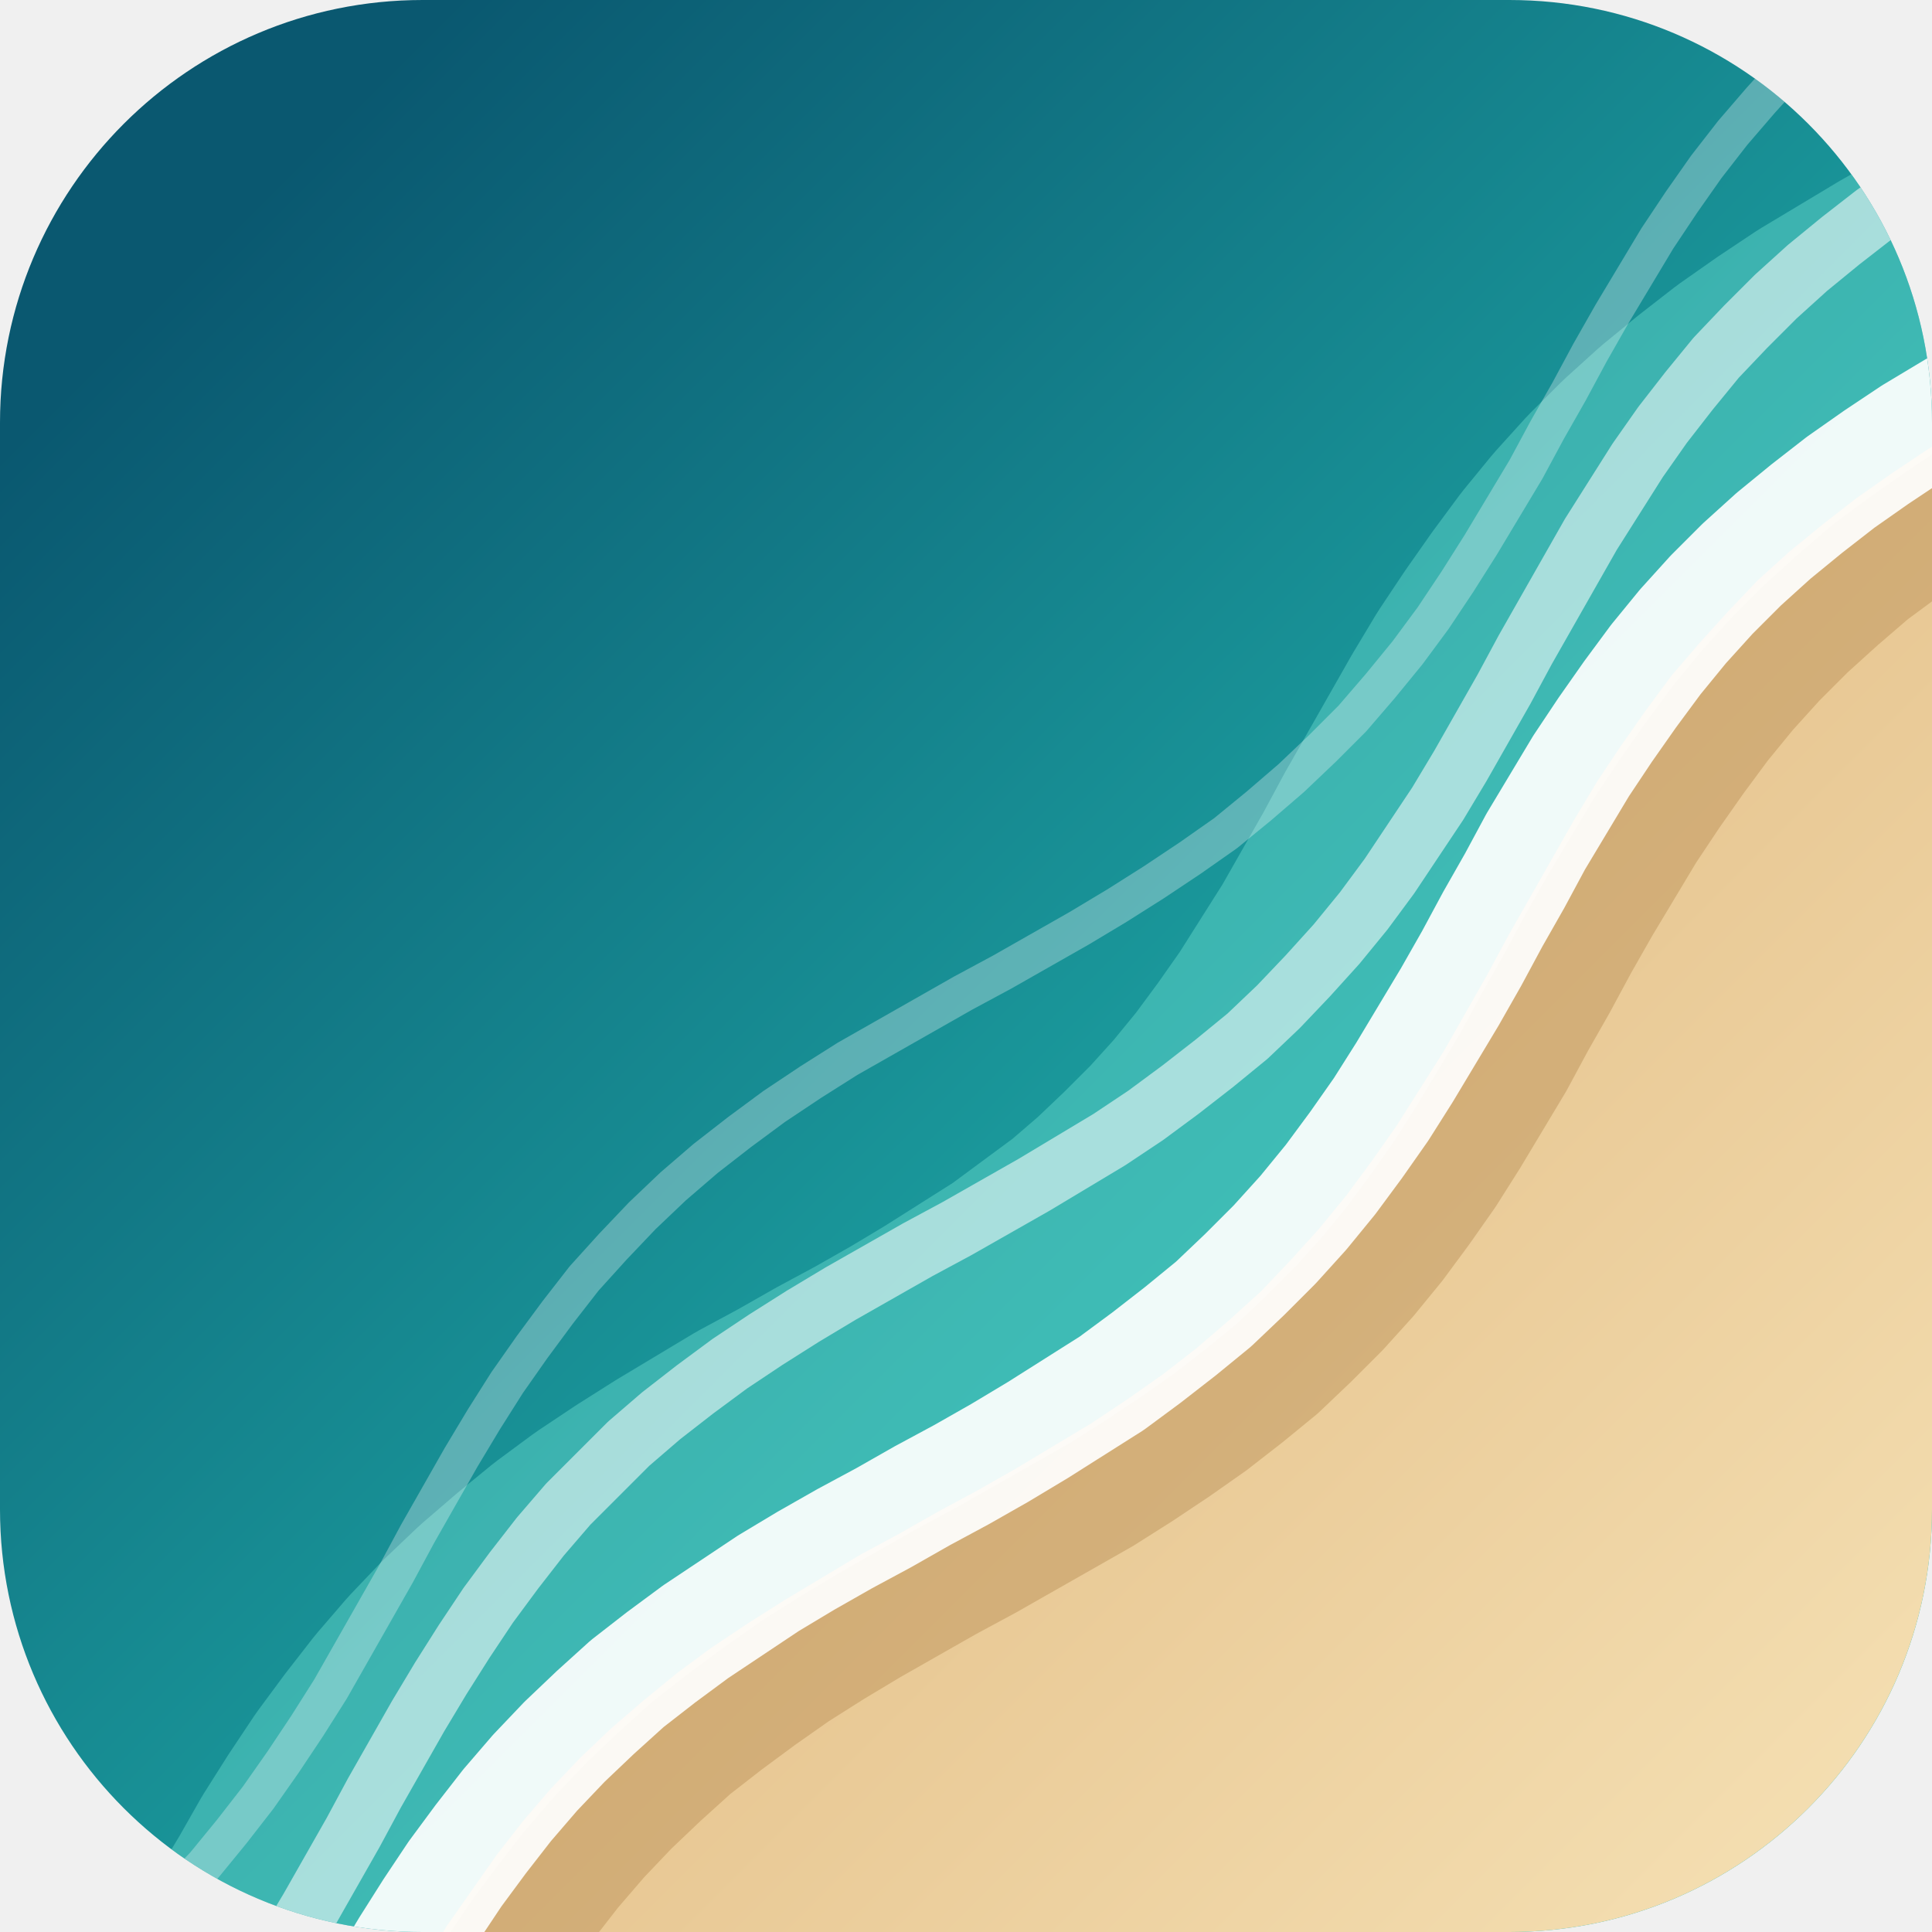
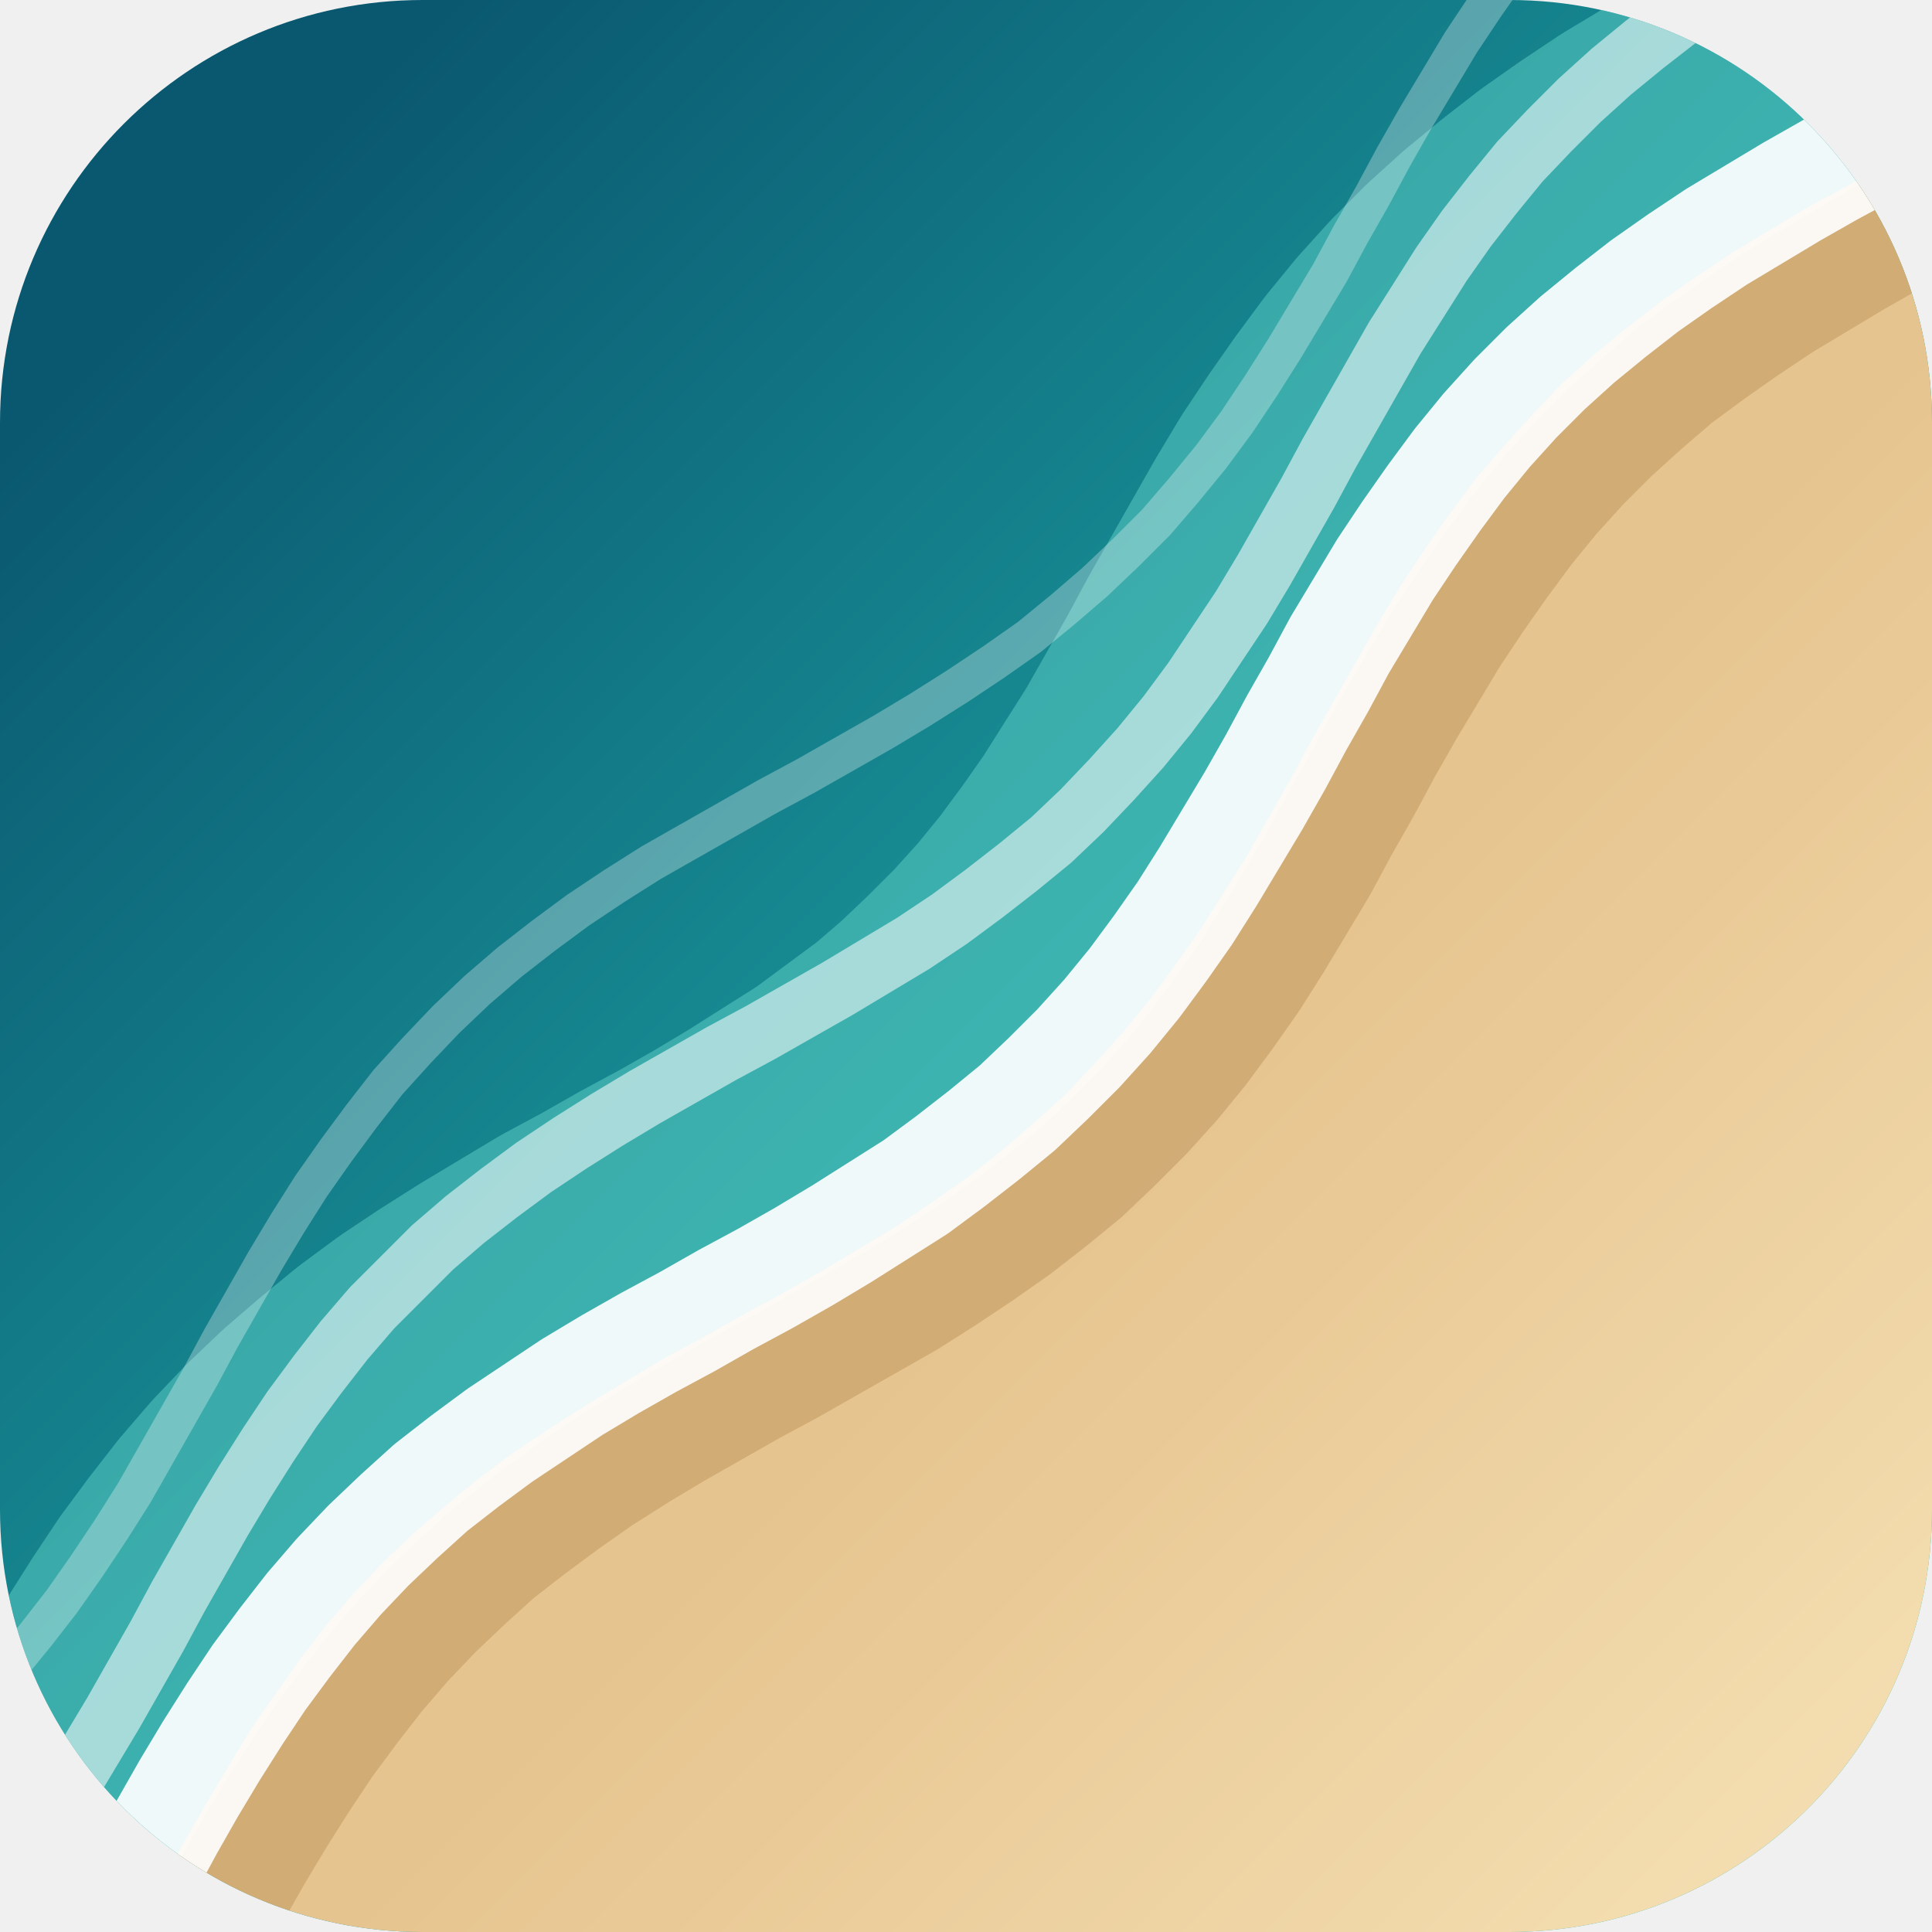
<svg xmlns="http://www.w3.org/2000/svg" viewBox="0 0 256 256" width="256" height="256">
  <defs>
    <clipPath id="tl-clip">
      <rect width="256" height="256" rx="56" />
    </clipPath>
    <linearGradient id="tl-water" gradientUnits="userSpaceOnUse" x1="30" y1="30" x2="200" y2="200">
      <stop offset="0" stop-color="#0a5870" />
      <stop offset="1" stop-color="#22b8b0" />
    </linearGradient>
    <linearGradient id="tl-sand" gradientUnits="userSpaceOnUse" x1="150" y1="150" x2="256" y2="256">
      <stop offset="0" stop-color="#e6c48f" />
      <stop offset="1" stop-color="#f6e2b6" />
    </linearGradient>
  </defs>
  <g clip-path="url(#tl-clip)" stroke-linecap="round" stroke-linejoin="round" fill="none">
    <rect width="256" height="256" fill="url(#tl-water)" />
-     <polyline points="307.7,7.7 303.5,11.5 299.0,15.0 294.4,18.4 289.7,21.7 284.8,24.8 279.8,27.8 274.8,30.8 269.6,33.6 264.5,36.5 259.3,39.3 254.2,42.2 249.2,45.2 244.2,48.2 239.4,51.4 234.7,54.7 230.2,58.2 225.8,61.8 221.6,65.6 217.6,69.6 213.8,73.8 210.2,78.2 206.8,82.8 203.5,87.5 200.3,92.3 197.3,97.3 194.4,102.4 191.5,107.5 188.6,112.6 185.8,117.8 182.9,122.9 180.0,128.0 176.9,132.9 173.8,137.8 170.5,142.5 167.1,147.1 163.5,151.5 159.7,155.7 155.7,159.7 151.6,163.6 147.3,167.3 142.7,170.7 138.1,174.1 133.2,177.2 128.3,180.3 123.3,183.3 118.2,186.2 113.0,189.0 107.9,191.9 102.7,194.7 97.7,197.7 92.7,200.7 87.8,203.8 83.0,207.0 78.4,210.4 74.0,214.0 69.7,217.7 65.6,221.6 61.7,225.7 58.0,230.0 54.5,234.5 51.1,239.1 47.9,243.9 44.8,248.8 41.9,253.9 38.9,258.9 36.1,264.1 33.2,269.2 30.4,274.4 27.5,279.5 24.5,284.5 21.4,289.4 18.2,294.2 14.9,298.9 11.3,303.3 7.6,307.6" stroke="#6fe0d2" stroke-opacity="0.42" stroke-width="42" />
-     <polygon points="319.0,19.0 314.8,22.8 310.4,26.4 305.8,29.8 301.0,33.0 296.1,36.1 291.2,39.2 286.1,42.1 281.0,45.0 275.8,47.8 270.7,50.7 265.5,53.5 260.5,56.5 255.5,59.5 250.7,62.7 246.0,66.0 241.5,69.5 237.1,73.1 232.9,76.9 229.0,81.0 225.2,85.2 221.5,89.5 218.1,94.1 214.8,98.8 211.6,103.6 208.6,108.6 205.7,113.7 202.8,118.8 199.9,123.9 197.1,129.1 194.2,134.2 191.3,139.3 188.2,144.2 185.1,149.1 181.8,153.8 178.4,158.4 174.8,162.8 171.0,167.0 167.1,171.1 162.9,174.9 158.6,178.6 154.1,182.1 149.4,185.4 144.6,188.6 139.6,191.6 134.6,194.6 129.5,197.5 124.3,200.3 119.2,203.2 114.0,206.0 109.0,209.0 104.0,212.0 99.1,215.1 94.3,218.3 89.7,221.7 85.3,225.3 81.0,229.0 76.9,232.9 73.0,237.0 69.3,241.3 65.8,245.8 62.5,250.5 59.2,255.2 56.2,260.2 53.2,265.2 50.3,270.3 47.4,275.4 44.6,280.6 41.7,285.7 38.8,290.8 35.8,295.8 32.7,300.7 29.5,305.5 26.2,310.2 22.6,314.6 18.9,318.9 330,330" fill="url(#tl-sand)" stroke="none" />
-     <polyline points="325.4,25.4 321.1,29.1 316.7,32.7 312.1,36.1 307.4,39.4 302.5,42.5 297.5,45.5 292.4,48.4 287.3,51.3 282.2,54.2 277.0,57.0 271.9,59.9 266.9,62.9 261.9,65.9 257.1,69.1 252.4,72.4 247.8,75.8 243.5,79.5 239.3,83.3 235.3,87.3 231.5,91.5 227.9,95.9 224.5,100.5 221.2,105.2 218.0,110.0 215.0,115.0 212.0,120.0 209.1,125.1 206.3,130.3 203.4,135.4 200.6,140.6 197.6,145.6 194.6,150.6 191.5,155.5 188.2,160.2 184.8,164.8 181.2,169.2 177.4,173.4 173.4,177.4 169.3,181.3 164.9,184.9 160.4,188.4 155.7,191.7 150.9,194.9 146.0,198.0 140.9,200.9 135.8,203.8 130.7,206.7 125.5,209.5 120.4,212.4 115.3,215.3 110.3,218.3 105.4,221.4 100.7,224.7 96.1,228.1 91.6,231.6 87.4,235.4 83.3,239.3 79.4,243.4 75.7,247.7 72.2,252.2 68.8,256.8 65.6,261.6 62.5,266.5 59.5,271.5 56.6,276.6 53.8,281.8 50.9,286.9 48.1,292.1 45.2,297.2 42.2,302.2 39.1,307.1 35.9,311.9 32.5,316.5 29.0,321.0 25.3,325.3" stroke="#b98f55" stroke-opacity="0.45" stroke-width="16" />
-     <polyline points="279.1,-20.9 273.9,-18.1 268.9,-15.1 263.9,-12.1 259.1,-8.9 254.3,-5.7 249.8,-2.2 245.4,1.4 241.1,5.1 237.1,9.1 233.3,13.3 229.6,17.6 226.1,22.1 222.8,26.8 219.6,31.6 216.6,36.6 213.6,41.6 210.7,46.7 207.9,51.9 205.0,57.0 202.2,62.2 199.2,67.2 196.2,72.2 193.1,77.1 189.9,81.9 186.5,86.5 182.9,90.9 179.2,95.2 175.2,99.2 171.1,103.1 166.8,106.8 162.4,110.4 157.7,113.7 152.9,116.9 148.0,120.0 143.0,123.0 137.9,125.9 132.8,128.8 127.6,131.6 122.5,134.5 117.4,137.4 112.3,140.3 107.4,143.4 102.6,146.6 98.0,150.0 93.5,153.5 89.2,157.2 85.1,161.1 81.2,165.2 77.4,169.4 73.9,173.9 70.5,178.5 67.2,183.2 64.1,188.1 61.1,193.1 58.2,198.2 55.3,203.3 52.5,208.5 49.6,213.6 46.7,218.7 43.8,223.8 40.7,228.7 37.5,233.5 34.2,238.2 30.7,242.7 27.1,247.1 23.2,251.2 19.2,255.2 15.0,259.0 10.6,262.6 6.0,266.0 1.3,269.3 -3.6,272.4 -8.5,275.5 -13.6,278.4 -18.7,281.3" stroke="#ffffff" stroke-opacity="0.30" stroke-width="5" />
-     <polyline points="298.6,-1.4 293.6,1.6 288.5,4.5 283.4,7.4 278.2,10.2 273.1,13.1 268.0,16.0 262.9,18.9 258.0,22.0 253.1,25.1 248.4,28.4 243.9,31.9 239.5,35.5 235.3,39.3 231.3,43.3 227.4,47.4 223.8,51.8 220.3,56.3 217.0,61.0 213.9,65.9 210.8,70.8 207.9,75.9 205.0,81.0 202.1,86.1 199.3,91.3 196.4,96.4 193.5,101.5 190.5,106.5 187.3,111.3 184.1,116.1 180.7,120.7 177.1,125.1 173.3,129.3 169.4,133.4 165.3,137.3 160.9,140.9 156.4,144.4 151.8,147.8 147.0,151.0 142.0,154.0 137.0,157.0 131.9,159.9 126.8,162.8 121.6,165.6 116.5,168.5 111.4,171.4 106.4,174.4 101.5,177.5 96.7,180.7 92.1,184.1 87.6,187.6 83.3,191.3 79.3,195.3 75.3,199.3 71.6,203.6 68.1,208.1 64.7,212.7 61.5,217.5 58.4,222.4 55.4,227.4 52.5,232.5 49.6,237.6 46.8,242.8 43.9,247.9 41.0,253.0 38.0,258.0 35.0,263.0 31.8,267.8 28.4,272.4 24.9,276.9 21.2,281.2 17.4,285.4 13.3,289.3 9.1,293.1 4.7,296.7 0.1,300.1" stroke="#ffffff" stroke-opacity="0.55" stroke-width="8" />
-     <polyline points="316.9,16.9 312.7,20.7 308.2,24.2 303.6,27.6 298.9,30.9 294.0,34.0 289.0,37.0 284.0,40.0 278.8,42.8 273.7,45.7 268.5,48.5 263.4,51.4 258.4,54.4 253.4,57.4 248.6,60.6 243.9,63.9 239.4,67.4 235.0,71.0 230.8,74.8 226.8,78.8 223.0,83.0 219.4,87.4 216.0,92.0 212.7,96.7 209.5,101.5 206.5,106.5 203.5,111.5 200.7,116.7 197.8,121.8 195.0,127.0 192.1,132.1 189.1,137.1 186.1,142.1 183.0,147.0 179.7,151.7 176.3,156.3 172.7,160.7 168.9,164.9 164.9,168.9 160.8,172.8 156.4,176.4 151.9,179.9 147.3,183.3 142.4,186.4 137.5,189.5 132.5,192.5 127.4,195.4 122.2,198.2 117.1,201.1 111.9,203.9 106.8,206.8 101.8,209.8 97.0,213.0 92.2,216.2 87.6,219.6 83.1,223.1 78.9,226.9 74.8,230.8 70.9,234.9 67.2,239.2 63.7,243.7 60.3,248.3 57.1,253.1 54.0,258.0 51.0,263.0 48.1,268.1 45.3,273.3 42.4,278.4 39.6,283.6 36.7,288.7 33.7,293.7 30.6,298.6 27.4,303.4 24.0,308.0 20.5,312.5 16.8,316.8" stroke="#ffffff" stroke-opacity="0.92" stroke-width="15" />
+     <polyline points="281.7,-18.3 277.5,-14.5 273.0,-11.0 268.4,-7.6 263.7,-4.3 258.8,-1.2 253.8,1.8 248.8,4.8 243.6,7.6 238.5,10.5 233.3,13.3 228.2,16.2 223.2,19.2 218.2,22.2 213.4,25.4 208.7,28.7 204.2,32.2 199.8,35.8 195.6,39.6 191.6,43.6 187.8,47.8 184.2,52.2 180.8,56.8 177.5,61.5 174.3,66.3 171.3,71.3 168.4,76.4 165.5,81.5 162.6,86.6 159.8,91.8 156.9,96.9 154.0,102.0 150.9,106.9 147.8,111.8 144.5,116.5 141.1,121.1 137.5,125.5 133.7,129.7 129.7,133.7 125.6,137.6 121.3,141.3 116.7,144.7 112.1,148.1 107.2,151.2 102.3,154.3 97.3,157.3 92.2,160.2 87.0,163.0 81.9,165.9 76.7,168.7 71.7,171.7 66.7,174.7 61.8,177.8 57.0,181.0 52.4,184.4 48.0,188.0 43.7,191.7 39.6,195.6 35.7,199.7 32.0,204.0 28.5,208.5 25.1,213.1 21.9,217.9 18.8,222.8 15.9,227.9 12.9,232.9 10.1,238.1 7.2,243.2 4.4,248.4 1.5,253.5 -1.5,258.5 -4.6,263.4 -7.8,268.2 -11.1,272.9 -14.7,277.3 -18.4,281.6" stroke="#6fe0d2" stroke-opacity="0.42" stroke-width="42" />
+     <polygon points="293.0,-7.0 288.8,-3.2 284.4,0.4 279.8,3.8 275.0,7.0 270.1,10.1 265.2,13.2 260.1,16.1 255.0,19.0 249.8,21.8 244.7,24.7 239.5,27.5 234.5,30.5 229.5,33.5 224.7,36.7 220.0,40.0 215.5,43.5 211.1,47.1 206.9,50.9 203.0,55.0 199.2,59.2 195.5,63.5 192.1,68.1 188.8,72.8 185.6,77.6 182.6,82.6 179.7,87.7 176.8,92.8 173.9,97.9 171.1,103.1 168.2,108.2 165.3,113.3 162.2,118.2 159.1,123.1 155.8,127.8 152.4,132.4 148.8,136.8 145.0,141.0 141.1,145.1 136.9,148.9 132.6,152.6 128.1,156.1 123.4,159.4 118.6,162.6 113.6,165.6 108.6,168.6 103.5,171.5 98.3,174.3 93.2,177.2 88.0,180.0 83.0,183.0 78.0,186.0 73.1,189.1 68.3,192.3 63.7,195.7 59.3,199.3 55.0,203.0 50.9,206.9 47.0,211.0 43.3,215.3 39.8,219.8 36.5,224.5 33.2,229.2 30.2,234.2 27.2,239.2 24.3,244.3 21.4,249.4 18.6,254.6 15.7,259.7 12.8,264.8 9.8,269.8 6.7,274.7 3.5,279.5 0.2,284.2 -3.4,288.6 -7.1,292.9 330,330" fill="url(#tl-sand)" stroke="none" />
+     <polyline points="299.4,-0.6 295.1,3.1 290.7,6.7 286.1,10.1 281.4,13.4 276.5,16.5 271.5,19.5 266.4,22.4 261.3,25.3 256.2,28.2 251.0,31.0 245.9,33.9 240.9,36.9 235.9,39.9 231.1,43.1 226.4,46.4 221.8,49.8 217.5,53.5 213.3,57.3 209.3,61.3 205.5,65.5 201.9,69.9 198.5,74.5 195.2,79.2 192.0,84.0 189.0,89.0 186.0,94.0 183.1,99.1 180.3,104.3 177.4,109.4 174.6,114.6 171.6,119.6 168.6,124.6 165.5,129.5 162.2,134.2 158.8,138.8 155.2,143.2 151.4,147.4 147.4,151.4 143.3,155.3 138.9,158.9 134.4,162.4 129.7,165.7 124.9,168.9 120.0,172.0 114.9,174.9 109.8,177.8 104.7,180.7 99.5,183.5 94.4,186.4 89.3,189.3 84.3,192.3 79.4,195.4 74.7,198.7 70.1,202.1 65.6,205.6 61.4,209.4 57.3,213.3 53.4,217.4 49.7,221.7 46.2,226.2 42.8,230.8 39.6,235.6 36.5,240.5 33.5,245.5 30.6,250.6 27.8,255.8 24.9,260.9 22.1,266.1 19.2,271.2 16.2,276.2 13.1,281.1 9.9,285.9 6.5,290.5 3.0,295.0 -0.7,299.3" stroke="#b98f55" stroke-opacity="0.45" stroke-width="16" />
+     <polyline points="253.1,-46.9 247.9,-44.1 242.9,-41.1 237.9,-38.1 233.1,-34.9 228.3,-31.7 223.8,-28.2 219.4,-24.6 215.1,-20.9 211.1,-16.9 207.3,-12.7 203.6,-8.4 200.1,-3.9 196.8,0.8 193.6,5.6 190.6,10.6 187.6,15.6 184.7,20.7 181.9,25.9 179.0,31.0 176.2,36.2 173.2,41.2 170.2,46.2 167.1,51.1 163.9,55.9 160.5,60.5 156.9,64.9 153.2,69.2 149.2,73.2 145.1,77.1 140.8,80.8 136.4,84.4 131.7,87.7 126.9,90.9 122.0,94.0 117.0,97.0 111.9,99.9 106.8,102.8 101.6,105.6 96.5,108.5 91.4,111.4 86.3,114.3 81.4,117.4 76.6,120.6 72.0,124.0 67.5,127.5 63.2,131.2 59.1,135.1 55.2,139.2 51.4,143.4 47.9,147.9 44.5,152.5 41.2,157.2 38.1,162.1 35.1,167.1 32.2,172.2 29.3,177.3 26.5,182.5 23.6,187.6 20.7,192.7 17.8,197.8 14.7,202.7 11.5,207.5 8.2,212.2 4.7,216.7 1.1,221.1 -2.8,225.2 -6.8,229.2 -11.0,233.0 -15.4,236.6 -20.0,240.0 -24.7,243.3 -29.6,246.4 -34.5,249.5 -39.6,252.4 -44.7,255.3" stroke="#ffffff" stroke-opacity="0.30" stroke-width="5" />
+     <polyline points="272.6,-27.4 267.6,-24.4 262.5,-21.5 257.4,-18.6 252.2,-15.8 247.1,-12.9 242.0,-10.0 236.9,-7.1 232.0,-4.0 227.1,-0.9 222.4,2.4 217.9,5.9 213.5,9.5 209.3,13.3 205.3,17.3 201.4,21.4 197.8,25.8 194.3,30.3 191.0,35.0 187.9,39.9 184.8,44.8 181.9,49.9 179.0,55.0 176.1,60.1 173.3,65.3 170.4,70.4 167.5,75.5 164.5,80.5 161.3,85.3 158.1,90.1 154.7,94.7 151.1,99.1 147.3,103.3 143.4,107.4 139.3,111.3 134.9,114.9 130.4,118.4 125.8,121.8 121.0,125.0 116.0,128.0 111.0,131.0 105.9,133.9 100.8,136.8 95.6,139.6 90.5,142.5 85.4,145.4 80.4,148.4 75.5,151.5 70.7,154.7 66.1,158.1 61.6,161.6 57.3,165.3 53.3,169.3 49.3,173.3 45.6,177.6 42.1,182.1 38.7,186.7 35.5,191.5 32.4,196.4 29.4,201.4 26.5,206.5 23.6,211.6 20.8,216.8 17.9,221.9 15.0,227.0 12.0,232.0 9.0,237.0 5.8,241.8 2.4,246.4 -1.1,250.9 -4.8,255.2 -8.6,259.4 -12.7,263.3 -16.9,267.1 -21.3,270.7 -25.9,274.1" stroke="#ffffff" stroke-opacity="0.55" stroke-width="8" />
+     <polyline points="290.9,-9.1 286.7,-5.3 282.2,-1.8 277.6,1.6 272.9,4.9 268.0,8.0 263.0,11.0 258.0,14.0 252.8,16.8 247.7,19.7 242.5,22.5 237.4,25.4 232.4,28.4 227.4,31.4 222.6,34.6 217.9,37.9 213.4,41.4 209.0,45.0 204.8,48.8 200.8,52.8 197.0,57.0 193.4,61.4 190.0,66.0 186.7,70.7 183.5,75.5 180.5,80.5 177.5,85.5 174.7,90.7 171.8,95.8 169.0,101.0 166.1,106.1 163.1,111.1 160.1,116.1 157.0,121.0 153.7,125.7 150.3,130.3 146.7,134.7 142.9,138.9 138.9,142.9 134.8,146.8 130.4,150.4 125.9,153.9 121.3,157.3 116.4,160.4 111.5,163.5 106.5,166.5 101.4,169.4 96.2,172.2 91.1,175.1 85.9,177.9 80.8,180.8 75.8,183.8 71.0,187.0 66.2,190.2 61.6,193.6 57.1,197.1 52.9,200.9 48.8,204.8 44.9,208.9 41.2,213.2 37.7,217.7 34.3,222.3 31.1,227.1 28.0,232.0 25.0,237.0 22.1,242.1 19.3,247.3 16.4,252.4 13.6,257.6 10.7,262.7 7.7,267.7 4.6,272.6 1.4,277.4 -2.0,282.0 -5.5,286.5 -9.2,290.8" stroke="#ffffff" stroke-opacity="0.92" stroke-width="15" />
  </g>
</svg>
